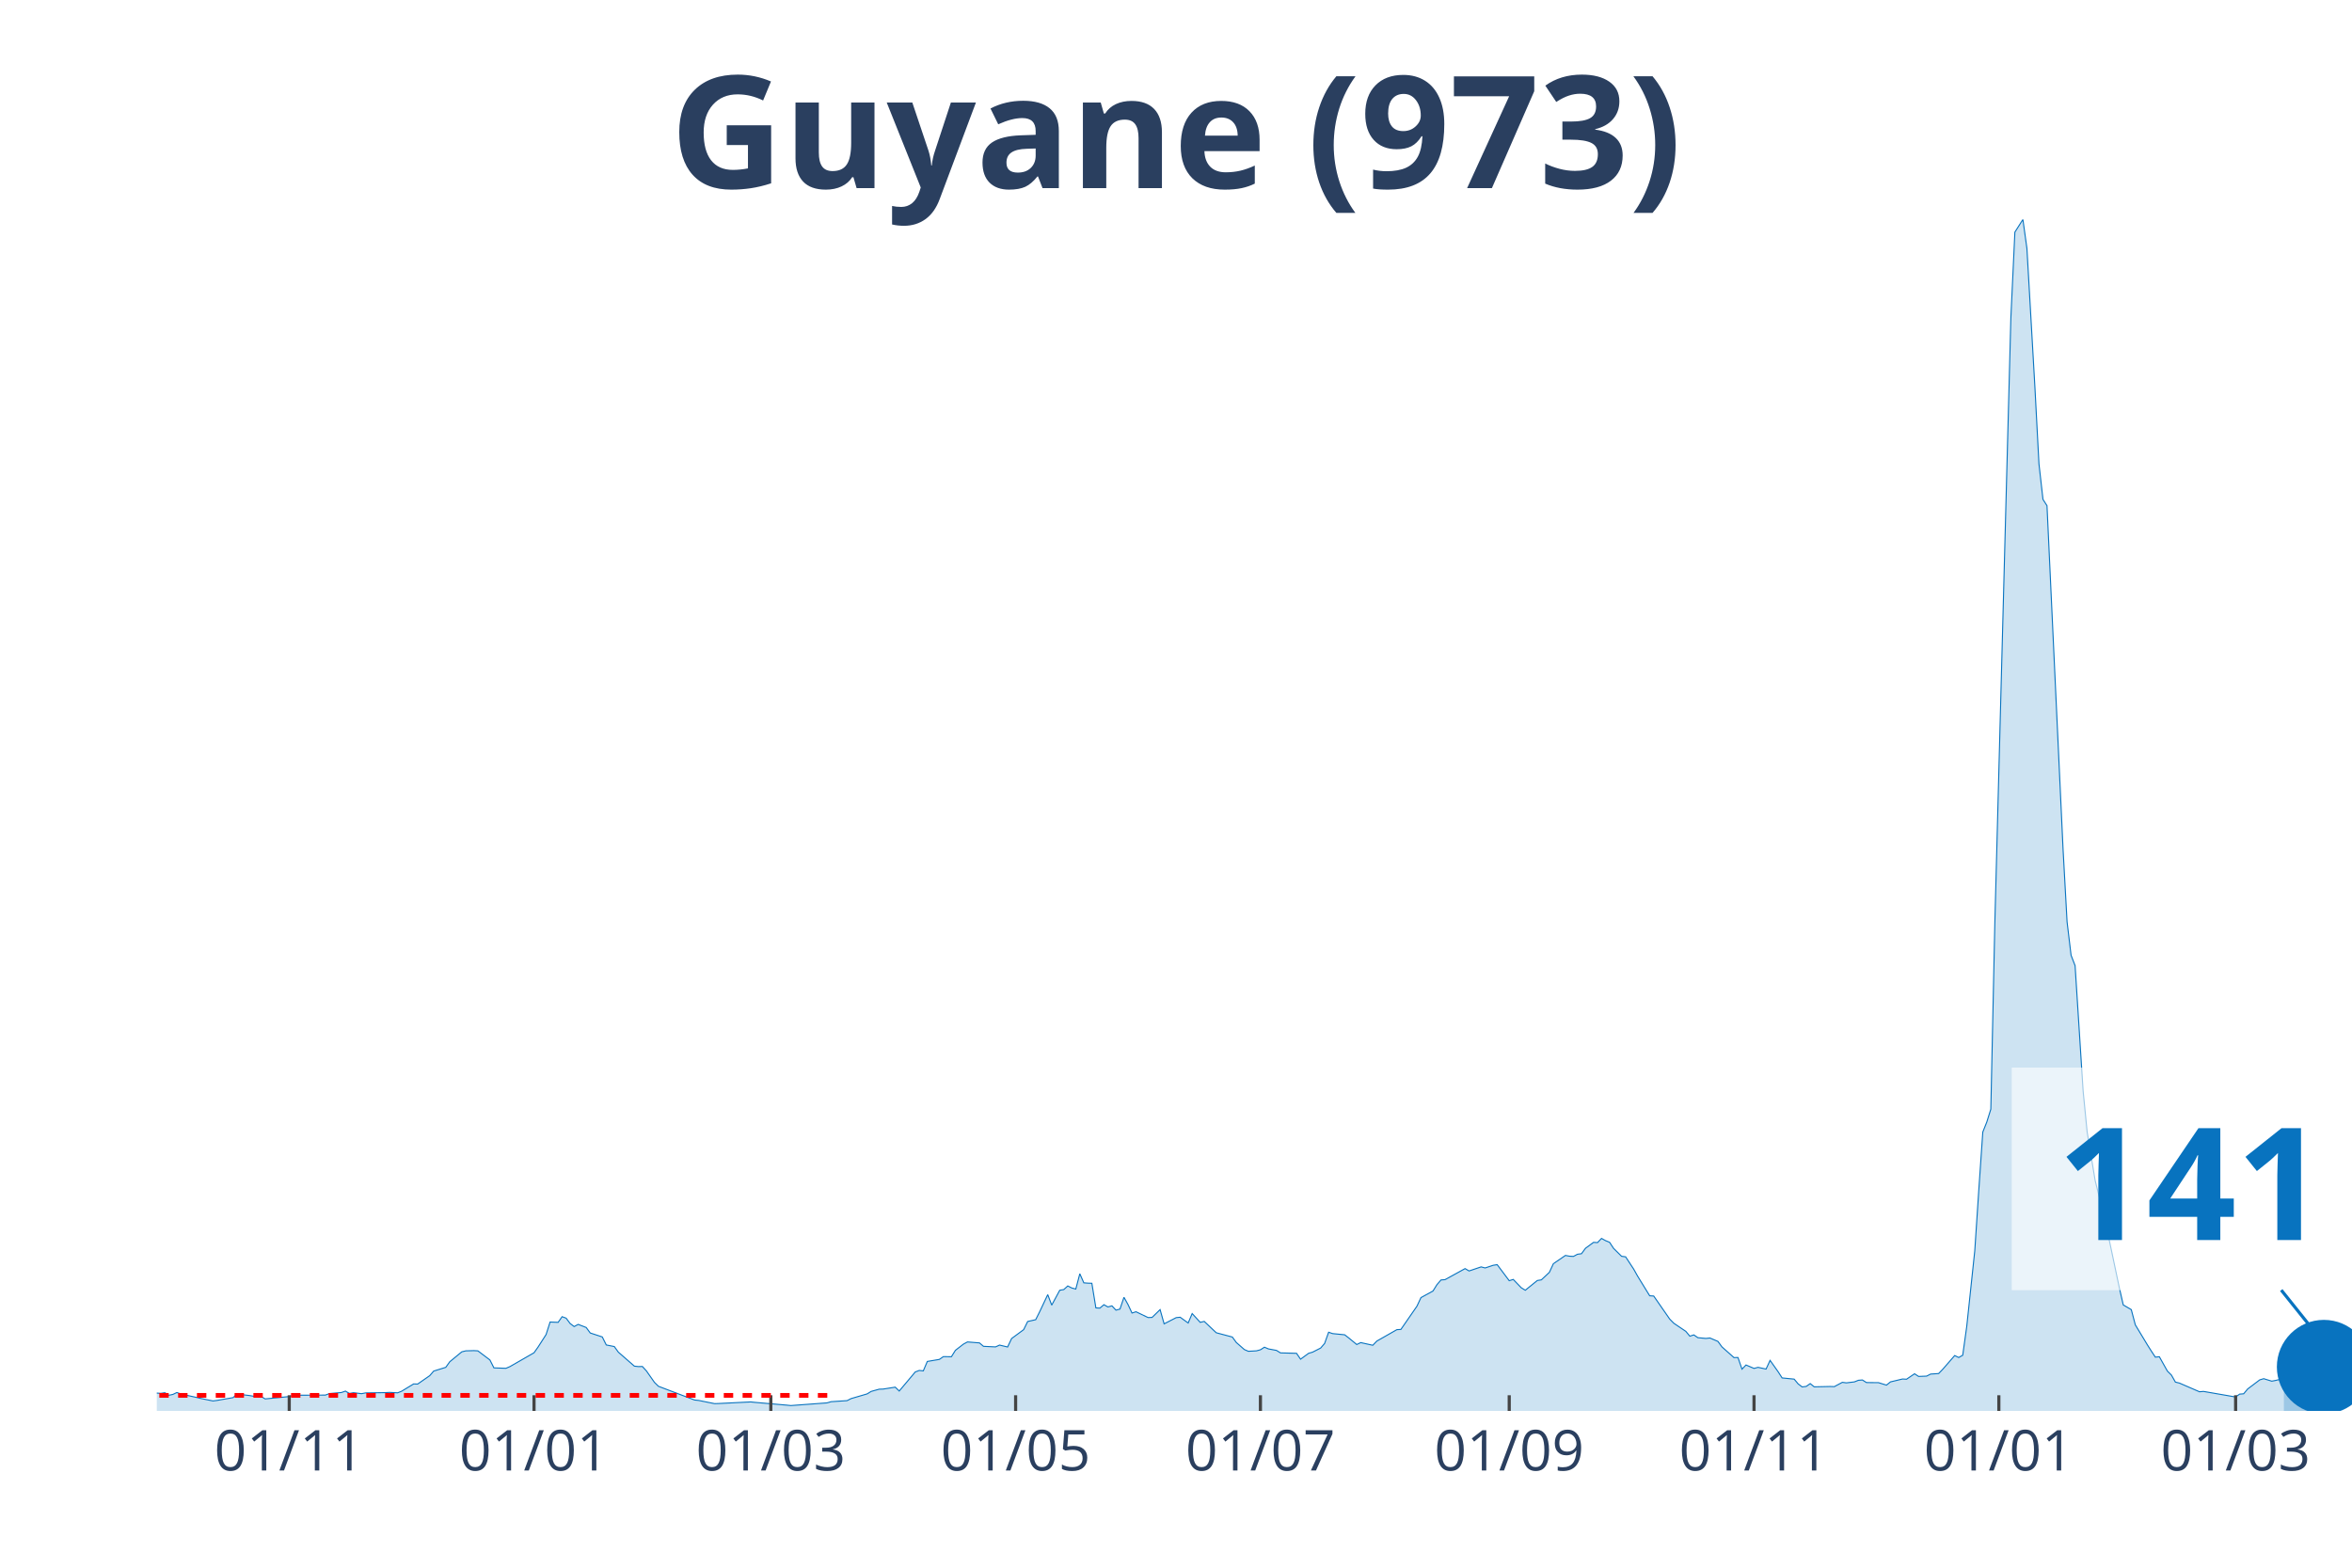
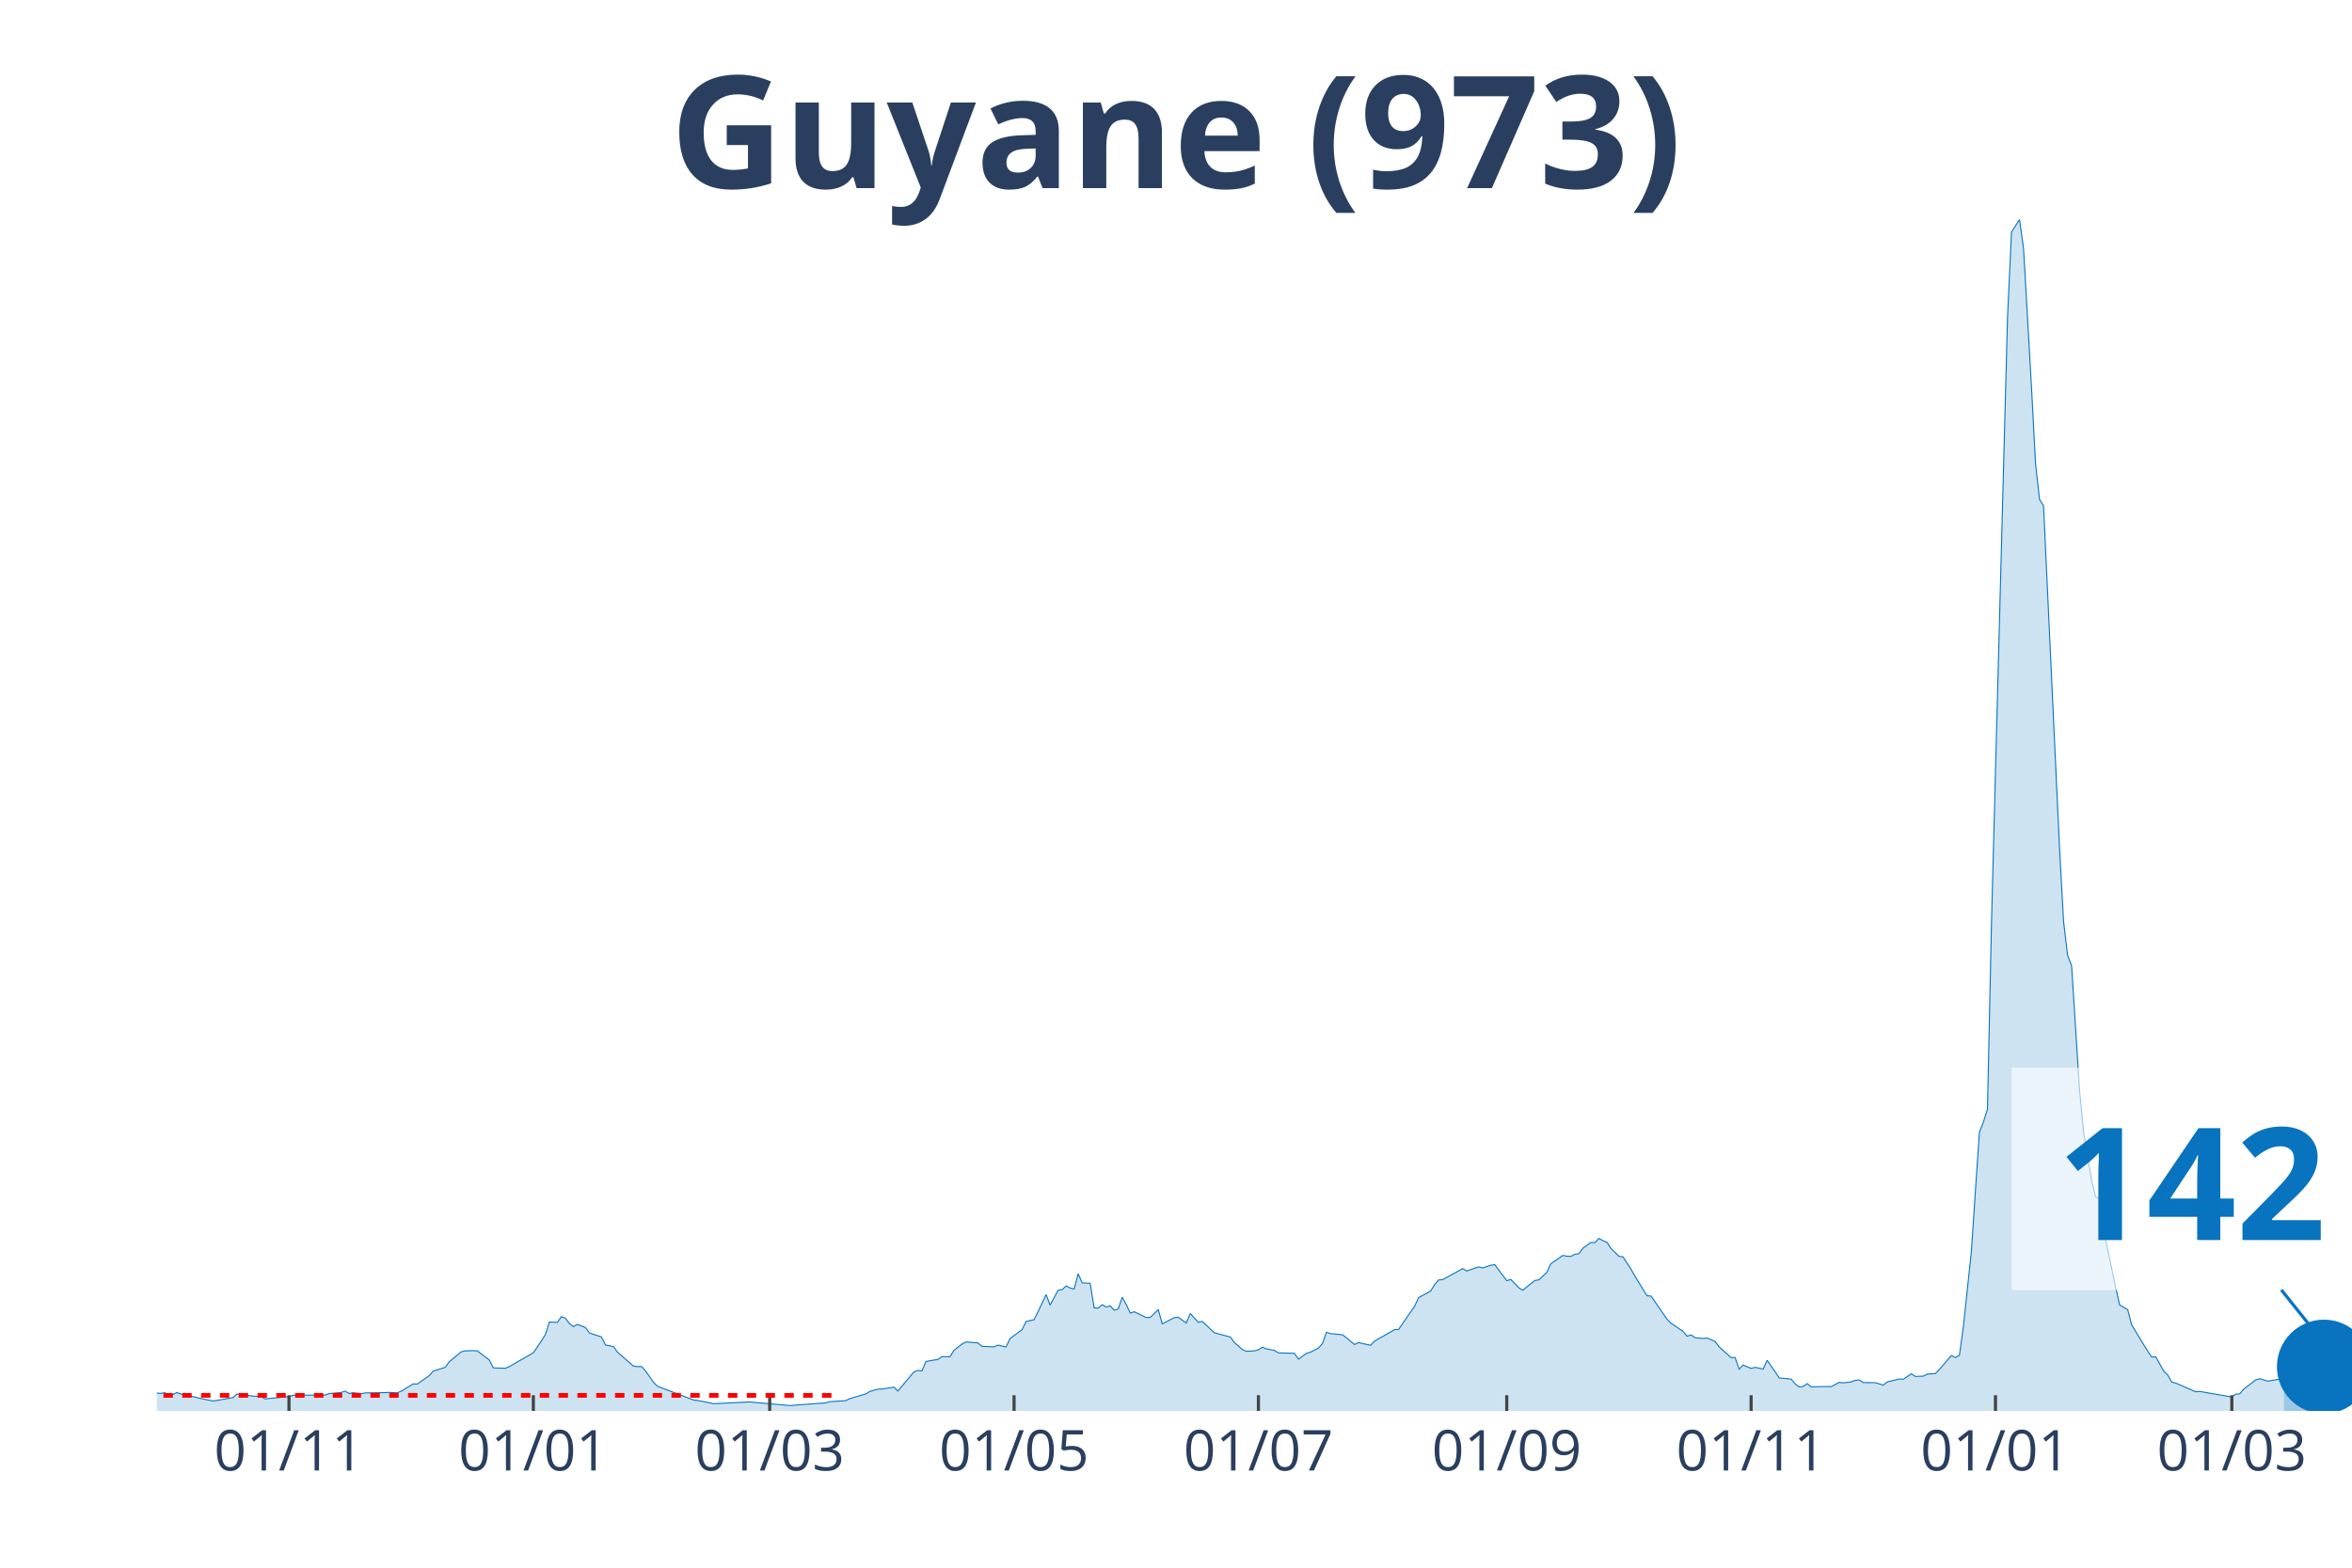
<svg xmlns="http://www.w3.org/2000/svg" class="main-svg" width="1125" height="750" style="" viewBox="0 0 750 500">
  <rect x="0" y="0" width="750" height="500" style="fill: rgb(0, 0, 0); fill-opacity: 0;" />
-   <defs id="defs-f5e39b">
+   <defs id="defs-2e4269">
    <g class="clips">
-       <clipPath id="clipf5e39bxyplot" class="plotclip">
+       <clipPath id="clip2e4269xyplot" class="plotclip">
        <rect width="700" height="380" />
      </clipPath>
-       <clipPath class="axesclip" id="clipf5e39bx">
+       <clipPath class="axesclip" id="clip2e4269x">
        <rect x="50" y="0" width="700" height="500" />
      </clipPath>
-       <clipPath class="axesclip" id="clipf5e39by">
+       <clipPath class="axesclip" id="clip2e4269y">
        <rect x="0" y="70" width="750" height="380" />
      </clipPath>
-       <clipPath class="axesclip" id="clipf5e39bxy">
+       <clipPath class="axesclip" id="clip2e4269xy">
        <rect x="50" y="70" width="700" height="380" />
      </clipPath>
    </g>
    <g class="gradients" />
  </defs>
  <g class="bglayer">
    <rect class="bg" x="50" y="70" width="700" height="380" style="fill: rgb(0, 0, 0); fill-opacity: 0; stroke-width: 0;" />
  </g>
  <g class="layer-below">
    <g class="imagelayer" />
    <g class="shapelayer" />
  </g>
  <g class="cartesianlayer">
    <g class="subplot xy">
      <g class="layer-subplot">
        <g class="shapelayer" />
        <g class="imagelayer" />
      </g>
      <g class="gridlayer">
        <g class="x">
-           <path class="xgrid crisp" transform="translate(92.23,0)" d="M0,70v380" style="stroke: rgb(255, 255, 255); stroke-opacity: 1; stroke-width: 1px;" />
-           <path class="xgrid crisp" transform="translate(170.29,0)" d="M0,70v380" style="stroke: rgb(255, 255, 255); stroke-opacity: 1; stroke-width: 1px;" />
-           <path class="xgrid crisp" transform="translate(245.8,0)" d="M0,70v380" style="stroke: rgb(255, 255, 255); stroke-opacity: 1; stroke-width: 1px;" />
-           <path class="xgrid crisp" transform="translate(323.86,0)" d="M0,70v380" style="stroke: rgb(255, 255, 255); stroke-opacity: 1; stroke-width: 1px;" />
-           <path class="xgrid crisp" transform="translate(401.92,0)" d="M0,70v380" style="stroke: rgb(255, 255, 255); stroke-opacity: 1; stroke-width: 1px;" />
-           <path class="xgrid crisp" transform="translate(481.26,0)" d="M0,70v380" style="stroke: rgb(255, 255, 255); stroke-opacity: 1; stroke-width: 1px;" />
-           <path class="xgrid crisp" transform="translate(559.32,0)" d="M0,70v380" style="stroke: rgb(255, 255, 255); stroke-opacity: 1; stroke-width: 1px;" />
-           <path class="xgrid crisp" transform="translate(637.39,0)" d="M0,70v380" style="stroke: rgb(255, 255, 255); stroke-opacity: 1; stroke-width: 1px;" />
-           <path class="xgrid crisp" transform="translate(712.89,0)" d="M0,70v380" style="stroke: rgb(255, 255, 255); stroke-opacity: 1; stroke-width: 1px;" />
+           <path class="xgrid crisp" transform="translate(92.15,0)" d="M0,70v380" style="stroke: rgb(255, 255, 255); stroke-opacity: 1; stroke-width: 1px;" />
+           <path class="xgrid crisp" transform="translate(170.07,0)" d="M0,70v380" style="stroke: rgb(255, 255, 255); stroke-opacity: 1; stroke-width: 1px;" />
+           <path class="xgrid crisp" transform="translate(245.44,0)" d="M0,70v380" style="stroke: rgb(255, 255, 255); stroke-opacity: 1; stroke-width: 1px;" />
+           <path class="xgrid crisp" transform="translate(323.36,0)" d="M0,70v380" style="stroke: rgb(255, 255, 255); stroke-opacity: 1; stroke-width: 1px;" />
+           <path class="xgrid crisp" transform="translate(401.28,0)" d="M0,70v380" style="stroke: rgb(255, 255, 255); stroke-opacity: 1; stroke-width: 1px;" />
+           <path class="xgrid crisp" transform="translate(480.47,0)" d="M0,70v380" style="stroke: rgb(255, 255, 255); stroke-opacity: 1; stroke-width: 1px;" />
+           <path class="xgrid crisp" transform="translate(558.39,0)" d="M0,70v380" style="stroke: rgb(255, 255, 255); stroke-opacity: 1; stroke-width: 1px;" />
+           <path class="xgrid crisp" transform="translate(636.31,0)" d="M0,70v380" style="stroke: rgb(255, 255, 255); stroke-opacity: 1; stroke-width: 1px;" />
+           <path class="xgrid crisp" transform="translate(711.68,0)" d="M0,70v380" style="stroke: rgb(255, 255, 255); stroke-opacity: 1; stroke-width: 1px;" />
        </g>
        <g class="y" />
      </g>
      <g class="zerolinelayer" />
      <path class="xlines-below" />
      <path class="ylines-below" />
      <g class="overlines-below" />
      <g class="xaxislayer-below" />
      <g class="yaxislayer-below" />
      <g class="overaxes-below" />
-       <g class="plot" transform="translate(50, 70)" clip-path="url('#clipf5e39bxyplot')">
+       <g class="plot" transform="translate(50, 70)" clip-path="url('#clip2e4269xyplot')">
        <g class="scatterlayer mlayer">
-           <g class="trace scatter trace8b677c" style="stroke-miterlimit: 2;">
+           <g class="trace scatter traceb13bd4" style="stroke-miterlimit: 2;">
            <g class="fills">
              <g>
-                 <path class="js-fill" d="M678.24,380L-174.04,380L-174.04,379.86L-168.92,377.64L-167.64,376.52L-159.96,374.6L-158.68,375.05L-153.56,373.51L-152.29,372.86L-147.17,369.51L-145.89,368.66L-140.77,360.77L-139.49,359.92L-129.25,334.37L-127.97,335.12L-126.69,335.5L-125.41,338.37L-124.13,338.74L-122.85,336.11L-120.29,334.75L-119.01,336.83L-117.73,336.45L-116.45,333.07L-115.17,333.14L-113.89,335.74L-112.61,336.11L-111.33,338.78L-107.5,342.94L-106.22,345.98L-103.66,348.71L-102.38,352.13L-98.54,358.28L-97.26,358.89L-95.98,357.22L-94.7,358.35L-93.42,357.12L-92.14,355.85L-90.86,357.77L-87.02,357.01L-85.74,357.94L-75.5,364.53L-74.22,366.17L-52.47,371.15L-51.19,371.26L-43.51,371.87L-42.23,371.8L-39.67,370.33L-38.39,371.02L-34.55,372.04L-33.27,371.63L-30.71,372.93L-29.43,372.49L-25.59,372.76L-24.31,373.37L-20.48,374.26L-19.2,374.88L-15.36,374.57L-14.08,374.74L-11.52,374.67L-10.24,374.02L-7.68,374.02L-6.4,373.92L-3.84,373.58L-2.56,374.13L1.28,374.4L2.56,374.19L3.84,375.01L5.12,374.74L6.4,374.13L7.68,374.6L12.8,375.73L14.08,376.04L17.92,376.82L19.2,376.65L24.31,375.76L25.59,374.64L29.43,375.08L30.71,375.29L33.27,375.39L34.55,376.17L42.23,375.42L43.51,375.01L53.75,374.95L55.03,374.47L58.87,374.13L60.15,373.68L61.43,374.43L62.71,374.19L65.27,374.5L66.54,374.26L72.94,374.16L74.22,374.09L76.78,374.23L78.06,373.72L81.9,371.39L83.18,371.43L87.02,368.76L88.3,367.29L92.14,366.1L93.42,364.32L97.26,361.15L98.54,360.84L101.1,360.77L102.38,360.84L106.22,363.74L107.5,366.27L111.33,366.41L112.61,365.86L120.29,361.45L121.57,359.64L124.13,355.65L125.41,351.65L127.97,351.75L129.25,349.94L130.53,350.42L131.81,352.13L133.09,353.09L134.37,352.4L136.93,353.39L138.21,355.14L142.05,356.4L143.33,358.96L145.89,359.47L147.17,361.25L152.29,365.72L153.56,365.86L154.84,365.83L156.12,367.23L158.68,370.88L159.96,372.14L171.48,376.52L172.76,376.65L177.88,377.68L179.16,377.64L189.4,377.13L190.68,377.27L200.91,378.16L202.19,378.29L213.71,377.44L214.99,377.06L220.11,376.72L221.39,376.07L226.51,374.57L227.79,373.78L230.35,373.07L231.63,373.03L235.47,372.42L236.75,373.65L241.86,367.57L243.14,367.09L244.42,367.23L245.7,364.22L249.54,363.57L250.82,362.68L253.38,362.72L254.66,360.67L257.22,358.69L258.5,358L262.34,358.31L263.62,359.4L267.46,359.58L268.74,359L271.3,359.61L272.58,356.91L276.42,354.08L277.7,351.48L280.26,350.9L281.54,348.34L284.1,342.91L285.37,346.26L287.93,341.51L289.21,341.3L290.49,340.14L291.77,340.79L293.05,341.13L294.33,336.25L295.61,339.15L296.89,339.25L298.17,339.29L299.45,347.14L300.73,347.21L302.01,346.12L303.29,346.84L304.57,346.49L305.85,347.86L307.13,347.52L308.41,343.76L309.69,346.05L310.97,348.78L312.25,348.37L316.09,350.22L317.37,350.18L319.93,347.69L321.21,352.23L325.05,350.25L326.33,350.12L328.88,351.96L330.16,348.95L332.72,351.75L334,351.45L337.84,355.07L339.12,355.41L342.96,356.43L344.24,358.18L346.8,360.43L348.08,360.98L350.64,360.84L351.92,360.5L353.2,359.68L354.48,360.22L357.04,360.7L358.32,361.49L363.44,361.63L364.72,363.5L367.28,361.63L368.56,361.25L371.12,359.95L372.39,358.48L373.67,354.9L374.95,355.34L378.79,355.72L380.07,356.71L382.63,358.82L383.91,358.21L387.75,359.06L389.03,357.73L395.43,354.08L396.71,354.01L401.83,346.6L403.11,343.86L406.95,341.75L408.23,339.7L409.51,338.23L410.79,338.13L417.18,334.61L418.46,335.36L422.3,334.06L423.58,334.4L426.14,333.55L427.42,333.35L431.26,338.47L432.54,338.06L435.1,340.72L436.38,341.51L440.22,338.4L441.5,338.2L444.06,335.8L445.34,333.04L449.18,330.41L450.46,330.65L451.74,330.72L453.02,330.03L454.3,329.86L455.58,328.12L458.14,326.24L459.41,326.31L460.69,324.98L461.97,325.69L463.25,326.21L464.53,328.15L467.09,330.68L468.37,330.85L470.93,334.75L472.21,337.03L476.05,343.28L477.33,343.35L482.45,350.73L483.73,352.03L487.57,354.62L488.85,356.16L490.13,355.75L491.41,356.64L493.97,356.88L495.25,356.74L497.81,357.83L499.09,359.58L502.93,362.99L504.2,362.96L505.48,366.68L506.76,365.35L509.32,366.44L510.6,366.1L513.16,366.65L514.44,363.88L517,367.5L518.28,369.48L522.12,369.86L523.4,371.39L524.68,372.35L525.96,372.18L527.24,371.29L528.52,372.32L533.64,372.21L534.92,372.25L537.48,370.88L538.76,371.05L541.32,370.74L542.6,370.23L543.88,370.13L545.16,370.95L547.71,370.98L548.99,370.98L551.55,371.77L552.83,370.74L556.67,369.82L557.95,369.89L560.51,368.15L561.79,369L564.35,368.9L565.63,368.25L568.19,368.08L569.47,366.75L573.31,362.34L574.59,362.96L575.87,362.24L577.15,353.05L579.71,328.94L580.99,309.61L582.27,291.06L583.55,287.85L584.83,283.75L586.11,224.39L591.22,31.39L592.5,4.03L595.06,0L596.34,9.22L598.9,53.72L600.18,77.97L601.46,89.28L602.74,91.29L607.86,200.79L609.14,223.98L610.42,234.67L611.7,237.99L614.26,277.95L615.54,290.99L618.1,306.53L619.38,311.66L620.66,312.27L621.94,322.42L625.78,340.59L627.06,346.19L629.62,347.69L630.9,352.54L634.73,358.89L636.01,360.91L637.29,362.85L638.57,362.72L641.13,367.29L642.41,368.56L643.69,370.81L644.97,371.12L651.37,373.89L652.65,373.78L662.89,375.56L664.17,374.64L665.45,374.54L666.73,373L670.57,370.1L671.85,369.72L674.41,370.51L675.69,370.27L678.24,369.62" style="fill: rgb(8, 115, 191); fill-opacity: 0.2; stroke-width: 0;" />
+                 <path class="js-fill" d="M678.28,380L-173.72,380L-173.72,379.86L-168.61,377.64L-167.34,376.52L-159.67,374.6L-158.39,375.05L-153.28,373.51L-152.01,372.86L-146.9,369.51L-145.62,368.66L-140.51,360.77L-139.23,359.92L-129.01,334.37L-127.74,335.12L-126.46,335.5L-125.18,338.37L-123.91,338.74L-122.63,336.11L-120.07,334.75L-118.8,336.83L-117.52,336.45L-116.24,333.07L-114.96,333.14L-113.69,335.74L-112.41,336.11L-111.13,338.78L-107.3,342.94L-106.02,345.98L-103.47,348.71L-102.19,352.13L-98.36,358.28L-97.08,358.89L-95.8,357.22L-94.53,358.35L-93.25,357.12L-91.97,355.85L-90.69,357.77L-86.86,357.01L-85.58,357.94L-75.36,364.53L-74.09,366.17L-52.37,371.15L-51.09,371.26L-43.43,371.87L-42.15,371.8L-39.6,370.33L-38.32,371.02L-34.49,372.04L-33.21,371.63L-30.66,372.93L-29.38,372.49L-25.55,372.76L-24.27,373.37L-20.44,374.26L-19.16,374.88L-15.33,374.57L-14.05,374.74L-11.5,374.67L-10.22,374.02L-7.66,374.02L-6.39,373.92L-3.83,373.58L-2.55,374.13L1.28,374.4L2.55,374.19L3.83,375.01L5.11,374.74L6.39,374.13L7.66,374.6L12.77,375.73L14.05,376.04L17.88,376.82L19.16,376.65L24.27,375.76L25.55,374.64L29.38,375.08L30.66,375.29L33.21,375.39L34.49,376.17L42.15,375.42L43.43,375.01L53.65,374.95L54.93,374.47L58.76,374.13L60.04,373.68L61.31,374.43L62.59,374.19L65.15,374.5L66.42,374.26L72.81,374.16L74.09,374.09L76.64,374.23L77.92,373.72L81.75,371.39L83.03,371.43L86.86,368.76L88.14,367.29L91.97,366.1L93.25,364.32L97.08,361.15L98.36,360.84L100.91,360.77L102.19,360.84L106.02,363.74L107.3,366.27L111.13,366.41L112.41,365.86L120.07,361.45L121.35,359.64L123.91,355.65L125.18,351.65L127.74,351.75L129.01,349.94L130.29,350.42L131.57,352.13L132.85,353.09L134.12,352.4L136.68,353.39L137.96,355.14L141.79,356.4L143.07,358.96L145.62,359.47L146.9,361.25L152.01,365.72L153.28,365.86L154.56,365.83L155.84,367.23L158.39,370.88L159.67,372.14L171.17,376.52L172.45,376.65L177.55,377.68L178.83,377.64L189.05,377.13L190.33,377.27L200.55,378.16L201.82,378.29L213.32,377.44L214.6,377.06L219.71,376.72L220.99,376.07L226.09,374.57L227.37,373.78L229.93,373.07L231.2,373.03L235.04,372.42L236.31,373.65L241.42,367.57L242.7,367.09L243.98,367.23L245.26,364.22L249.09,363.57L250.36,362.68L252.92,362.72L254.2,360.67L256.75,358.69L258.03,358L261.86,358.31L263.14,359.4L266.97,359.58L268.25,359L270.8,359.61L272.08,356.91L275.91,354.08L277.19,351.48L279.74,350.9L281.02,348.34L283.58,342.91L284.85,346.26L287.41,341.51L288.69,341.3L289.96,340.14L291.24,340.79L292.52,341.13L293.8,336.25L295.07,339.15L296.35,339.25L297.63,339.29L298.91,347.14L300.18,347.21L301.46,346.12L302.74,346.84L304.01,346.49L305.29,347.86L306.57,347.52L307.85,343.76L309.12,346.05L310.4,348.78L311.68,348.37L315.51,350.22L316.79,350.18L319.34,347.69L320.62,352.23L324.45,350.25L325.73,350.12L328.28,351.96L329.56,348.95L332.12,351.75L333.39,351.45L337.23,355.07L338.5,355.41L342.34,356.43L343.61,358.18L346.17,360.43L347.45,360.98L350,360.84L351.28,360.5L352.55,359.68L353.83,360.22L356.39,360.7L357.66,361.49L362.77,361.63L364.05,363.5L366.61,361.63L367.88,361.25L370.44,359.95L371.72,358.48L372.99,354.9L374.27,355.34L378.1,355.72L379.38,356.71L381.93,358.82L383.21,358.21L387.04,359.06L388.32,357.73L394.71,354.08L395.99,354.01L401.09,346.6L402.37,343.86L406.2,341.75L407.48,339.7L408.76,338.23L410.04,338.13L416.42,334.61L417.7,335.36L421.53,334.06L422.81,334.4L425.36,333.55L426.64,333.35L430.47,338.47L431.75,338.06L434.31,340.72L435.58,341.51L439.42,338.4L440.69,338.2L443.25,335.8L444.53,333.04L448.36,330.41L449.64,330.65L450.91,330.72L452.19,330.03L453.47,329.86L454.74,328.12L457.3,326.24L458.58,326.31L459.85,324.98L461.13,325.69L462.41,326.21L463.69,328.15L466.24,330.68L467.52,330.85L470.07,334.75L471.35,337.03L475.18,343.28L476.46,343.35L481.57,350.73L482.85,352.03L486.68,354.62L487.96,356.16L489.23,355.75L490.51,356.64L493.07,356.88L494.34,356.74L496.9,357.83L498.18,359.58L502.01,362.99L503.28,362.96L504.56,366.68L505.84,365.35L508.39,366.44L509.67,366.1L512.23,366.65L513.5,363.88L516.06,367.5L517.34,369.48L521.17,369.86L522.45,371.39L523.72,372.35L525,372.18L526.28,371.29L527.55,372.32L532.66,372.21L533.94,372.25L536.5,370.88L537.77,371.05L540.33,370.74L541.61,370.23L542.88,370.13L544.16,370.95L546.72,370.98L547.99,370.98L550.55,371.77L551.82,370.74L555.66,369.82L556.93,369.89L559.49,368.15L560.77,369L563.32,368.9L564.6,368.25L567.15,368.08L568.43,366.75L572.26,362.34L573.54,362.96L574.82,362.24L576.09,353.05L578.65,328.94L579.93,309.61L581.2,291.06L582.48,287.85L583.76,283.75L585.04,224.39L590.15,31.39L591.42,4.03L593.98,0L595.26,9.22L597.81,53.72L599.09,77.97L600.36,89.28L601.64,91.29L606.75,200.79L608.03,223.98L609.31,234.67L610.58,237.99L613.14,277.95L614.42,290.99L616.97,306.53L618.25,311.66L619.53,312.27L620.8,322.42L624.64,340.59L625.91,346.19L628.47,347.69L629.74,352.54L633.58,358.89L634.85,360.91L636.13,362.85L637.41,362.72L639.96,367.29L641.24,368.56L642.52,370.81L643.8,371.12L650.18,373.89L651.46,373.78L661.68,375.56L662.96,374.64L664.23,374.54L665.51,373L669.34,370.1L670.62,369.72L673.18,370.51L674.45,370.27L678.28,369.65" style="fill: rgb(8, 115, 191); fill-opacity: 0.2; stroke-width: 0;" />
              </g>
            </g>
            <g class="errorbars" />
            <g class="lines">
-               <path class="js-line" d="M-174.04,379.86L-168.92,377.64L-167.64,376.52L-159.96,374.6L-158.68,375.05L-153.56,373.51L-152.29,372.86L-147.17,369.51L-145.89,368.66L-140.77,360.77L-139.49,359.92L-129.25,334.37L-127.97,335.12L-126.69,335.5L-125.41,338.37L-124.13,338.74L-122.85,336.11L-120.29,334.75L-119.01,336.83L-117.73,336.45L-116.45,333.07L-115.17,333.14L-113.89,335.74L-112.61,336.11L-111.33,338.78L-107.5,342.94L-106.22,345.98L-103.66,348.71L-102.38,352.13L-98.54,358.28L-97.26,358.89L-95.98,357.22L-94.7,358.35L-93.42,357.12L-92.14,355.85L-90.86,357.77L-87.02,357.01L-85.74,357.94L-75.5,364.53L-74.22,366.17L-52.47,371.15L-51.19,371.26L-43.51,371.87L-42.23,371.8L-39.67,370.33L-38.39,371.02L-34.55,372.04L-33.27,371.63L-30.71,372.93L-29.43,372.49L-25.59,372.76L-24.31,373.37L-20.48,374.26L-19.2,374.88L-15.36,374.57L-14.08,374.74L-11.52,374.67L-10.24,374.02L-7.68,374.02L-6.4,373.92L-3.84,373.58L-2.56,374.13L1.28,374.4L2.56,374.19L3.84,375.01L5.12,374.74L6.4,374.13L7.68,374.6L12.8,375.73L14.08,376.04L17.92,376.82L19.2,376.65L24.31,375.76L25.59,374.64L29.43,375.08L30.71,375.29L33.27,375.39L34.55,376.17L42.23,375.42L43.51,375.01L53.75,374.95L55.03,374.47L58.87,374.13L60.15,373.68L61.43,374.43L62.71,374.19L65.27,374.5L66.54,374.26L72.94,374.16L74.22,374.09L76.78,374.23L78.06,373.72L81.9,371.39L83.18,371.43L87.02,368.76L88.3,367.29L92.14,366.1L93.42,364.32L97.26,361.15L98.54,360.84L101.1,360.77L102.38,360.84L106.22,363.74L107.5,366.27L111.33,366.41L112.61,365.86L120.29,361.45L121.57,359.64L124.13,355.65L125.41,351.65L127.97,351.75L129.25,349.94L130.53,350.42L131.81,352.13L133.09,353.09L134.37,352.4L136.93,353.39L138.21,355.14L142.05,356.4L143.33,358.96L145.89,359.47L147.17,361.25L152.29,365.72L153.56,365.86L154.84,365.83L156.12,367.23L158.68,370.88L159.96,372.14L171.48,376.52L172.76,376.65L177.88,377.68L179.16,377.64L189.4,377.13L190.68,377.27L200.91,378.16L202.19,378.29L213.71,377.44L214.99,377.06L220.11,376.72L221.39,376.07L226.51,374.57L227.79,373.78L230.35,373.07L231.63,373.03L235.47,372.42L236.75,373.65L241.86,367.57L243.14,367.09L244.42,367.23L245.7,364.22L249.54,363.57L250.82,362.68L253.38,362.72L254.66,360.67L257.22,358.69L258.5,358L262.34,358.31L263.62,359.4L267.46,359.58L268.74,359L271.3,359.61L272.58,356.91L276.42,354.08L277.7,351.48L280.26,350.9L281.54,348.34L284.1,342.91L285.37,346.26L287.93,341.51L289.21,341.3L290.49,340.14L291.77,340.79L293.05,341.13L294.33,336.25L295.61,339.15L296.89,339.25L298.17,339.29L299.45,347.14L300.73,347.21L302.01,346.12L303.29,346.84L304.57,346.49L305.85,347.86L307.13,347.52L308.41,343.76L309.69,346.05L310.97,348.78L312.25,348.37L316.09,350.22L317.37,350.18L319.93,347.69L321.21,352.23L325.05,350.25L326.33,350.12L328.88,351.96L330.16,348.95L332.72,351.75L334,351.45L337.84,355.07L339.12,355.41L342.96,356.43L344.24,358.18L346.8,360.43L348.08,360.98L350.64,360.84L351.92,360.5L353.2,359.68L354.48,360.22L357.04,360.7L358.32,361.49L363.44,361.63L364.72,363.5L367.28,361.63L368.56,361.25L371.12,359.95L372.39,358.48L373.67,354.9L374.95,355.34L378.79,355.72L380.07,356.71L382.63,358.82L383.91,358.21L387.75,359.06L389.03,357.73L395.43,354.08L396.71,354.01L401.83,346.6L403.11,343.86L406.95,341.75L408.23,339.7L409.51,338.23L410.79,338.13L417.18,334.61L418.46,335.36L422.3,334.06L423.58,334.4L426.14,333.55L427.42,333.35L431.26,338.47L432.54,338.06L435.1,340.72L436.38,341.51L440.22,338.4L441.5,338.2L444.06,335.8L445.34,333.04L449.18,330.41L450.46,330.65L451.74,330.72L453.02,330.03L454.3,329.86L455.58,328.12L458.14,326.24L459.41,326.31L460.69,324.98L461.97,325.69L463.25,326.21L464.53,328.15L467.09,330.68L468.37,330.85L470.93,334.75L472.21,337.03L476.05,343.28L477.33,343.35L482.45,350.73L483.73,352.03L487.57,354.62L488.85,356.16L490.13,355.75L491.41,356.64L493.97,356.88L495.25,356.74L497.81,357.83L499.09,359.58L502.93,362.99L504.2,362.96L505.48,366.68L506.76,365.35L509.32,366.44L510.6,366.1L513.16,366.65L514.44,363.88L517,367.5L518.28,369.48L522.12,369.86L523.4,371.39L524.68,372.35L525.96,372.18L527.24,371.29L528.52,372.32L533.64,372.21L534.92,372.25L537.48,370.88L538.76,371.05L541.32,370.74L542.6,370.23L543.88,370.13L545.16,370.95L547.71,370.98L548.99,370.98L551.55,371.77L552.83,370.74L556.67,369.82L557.95,369.89L560.51,368.15L561.79,369L564.35,368.9L565.63,368.25L568.19,368.08L569.47,366.75L573.31,362.34L574.59,362.96L575.87,362.24L577.15,353.05L579.71,328.94L580.99,309.61L582.27,291.06L583.55,287.85L584.83,283.75L586.11,224.39L591.22,31.39L592.5,4.03L595.06,0L596.34,9.22L598.9,53.72L600.18,77.97L601.46,89.28L602.74,91.29L607.86,200.79L609.14,223.98L610.42,234.67L611.7,237.99L614.26,277.95L615.54,290.99L618.1,306.53L619.38,311.66L620.66,312.27L621.94,322.42L625.78,340.59L627.06,346.19L629.62,347.69L630.9,352.54L634.73,358.89L636.01,360.91L637.29,362.85L638.57,362.72L641.13,367.29L642.41,368.56L643.69,370.81L644.97,371.12L651.37,373.89L652.65,373.78L662.89,375.56L664.17,374.64L665.45,374.54L666.73,373L670.57,370.1L671.85,369.72L674.41,370.51L675.69,370.27L678.24,369.62" style="vector-effect: non-scaling-stroke; fill: none; stroke: rgb(8, 115, 191); stroke-opacity: 1; stroke-width: 0.5px; opacity: 1;" />
+               <path class="js-line" d="M-173.72,379.86L-168.61,377.64L-167.34,376.52L-159.67,374.6L-158.39,375.05L-153.28,373.51L-152.01,372.86L-146.9,369.51L-145.62,368.66L-140.51,360.77L-139.23,359.92L-129.01,334.37L-127.74,335.12L-126.46,335.5L-125.18,338.37L-123.91,338.74L-122.63,336.11L-120.07,334.75L-118.8,336.83L-117.52,336.45L-116.24,333.07L-114.96,333.14L-113.69,335.74L-112.41,336.11L-111.13,338.78L-107.3,342.94L-106.02,345.98L-103.47,348.71L-102.19,352.13L-98.36,358.28L-97.08,358.89L-95.8,357.22L-94.53,358.35L-93.25,357.12L-91.97,355.85L-90.69,357.77L-86.86,357.01L-85.58,357.94L-75.36,364.53L-74.09,366.17L-52.37,371.15L-51.09,371.26L-43.43,371.87L-42.15,371.8L-39.6,370.33L-38.32,371.02L-34.49,372.04L-33.21,371.63L-30.66,372.93L-29.38,372.49L-25.55,372.76L-24.27,373.37L-20.44,374.26L-19.16,374.88L-15.33,374.57L-14.05,374.74L-11.5,374.67L-10.22,374.02L-7.66,374.02L-6.39,373.92L-3.83,373.58L-2.55,374.13L1.28,374.4L2.55,374.19L3.83,375.01L5.11,374.74L6.39,374.13L7.66,374.6L12.77,375.73L14.05,376.04L17.88,376.82L19.16,376.65L24.27,375.76L25.55,374.64L29.38,375.08L30.66,375.29L33.21,375.39L34.49,376.17L42.15,375.42L43.43,375.01L53.65,374.95L54.93,374.47L58.76,374.13L60.04,373.68L61.31,374.43L62.59,374.19L65.15,374.5L66.42,374.26L72.81,374.16L74.09,374.09L76.64,374.23L77.92,373.72L81.75,371.39L83.03,371.43L86.86,368.76L88.14,367.29L91.97,366.1L93.25,364.32L97.08,361.15L98.36,360.84L100.91,360.77L102.19,360.84L106.02,363.74L107.3,366.27L111.13,366.41L112.41,365.86L120.07,361.45L121.35,359.64L123.91,355.65L125.18,351.65L127.74,351.75L129.01,349.94L130.29,350.42L131.57,352.13L132.85,353.09L134.12,352.4L136.68,353.39L137.96,355.14L141.79,356.4L143.07,358.96L145.62,359.47L146.9,361.25L152.01,365.72L153.28,365.86L154.56,365.83L155.84,367.23L158.39,370.88L159.67,372.14L171.17,376.52L172.45,376.65L177.55,377.68L178.83,377.64L189.05,377.13L190.33,377.27L200.55,378.16L201.82,378.29L213.32,377.44L214.6,377.06L219.71,376.72L220.99,376.07L226.09,374.57L227.37,373.78L229.93,373.07L231.2,373.03L235.04,372.42L236.31,373.65L241.42,367.57L242.7,367.09L243.98,367.23L245.26,364.22L249.09,363.57L250.36,362.68L252.92,362.72L254.2,360.67L256.75,358.69L258.03,358L261.86,358.31L263.14,359.4L266.97,359.58L268.25,359L270.8,359.61L272.08,356.91L275.91,354.08L277.19,351.48L279.74,350.9L281.02,348.34L283.58,342.91L284.85,346.26L287.41,341.51L288.69,341.3L289.96,340.14L291.24,340.79L292.52,341.13L293.8,336.25L295.07,339.15L296.35,339.25L297.63,339.29L298.91,347.14L300.18,347.21L301.46,346.12L302.74,346.84L304.01,346.49L305.29,347.86L306.57,347.52L307.85,343.76L309.12,346.05L310.4,348.78L311.68,348.37L315.51,350.22L316.79,350.18L319.34,347.69L320.62,352.23L324.45,350.25L325.73,350.12L328.28,351.96L329.56,348.95L332.12,351.75L333.39,351.45L337.23,355.07L338.5,355.41L342.34,356.43L343.61,358.18L346.17,360.43L347.45,360.98L350,360.84L351.28,360.5L352.55,359.68L353.83,360.22L356.39,360.7L357.66,361.49L362.77,361.63L364.05,363.5L366.61,361.63L367.88,361.25L370.44,359.95L371.72,358.48L372.99,354.9L374.27,355.34L378.1,355.72L379.38,356.71L381.93,358.82L383.21,358.21L387.04,359.06L388.32,357.73L394.71,354.08L395.99,354.01L401.09,346.6L402.37,343.86L406.2,341.75L407.48,339.7L408.76,338.23L410.04,338.13L416.42,334.61L417.7,335.36L421.53,334.06L422.81,334.4L425.36,333.55L426.64,333.35L430.47,338.47L431.75,338.06L434.31,340.72L435.58,341.51L439.42,338.4L440.69,338.2L443.25,335.8L444.53,333.04L448.36,330.41L449.64,330.65L450.91,330.72L452.19,330.03L453.47,329.86L454.74,328.12L457.3,326.24L458.58,326.31L459.85,324.98L461.13,325.69L462.41,326.21L463.69,328.15L466.24,330.68L467.52,330.85L470.07,334.75L471.35,337.03L475.18,343.28L476.46,343.35L481.57,350.73L482.85,352.03L486.68,354.62L487.96,356.16L489.23,355.75L490.51,356.64L493.07,356.88L494.34,356.74L496.9,357.83L498.18,359.58L502.01,362.99L503.28,362.96L504.56,366.68L505.84,365.35L508.39,366.44L509.67,366.1L512.23,366.65L513.5,363.88L516.06,367.5L517.34,369.48L521.17,369.86L522.45,371.39L523.72,372.35L525,372.18L526.28,371.29L527.55,372.32L532.66,372.21L533.94,372.25L536.5,370.88L537.77,371.05L540.33,370.74L541.61,370.23L542.88,370.13L544.16,370.95L546.72,370.98L547.99,370.98L550.55,371.77L551.82,370.74L555.66,369.82L556.93,369.89L559.49,368.15L560.77,369L563.32,368.9L564.6,368.25L567.15,368.08L568.43,366.75L572.26,362.34L573.54,362.96L574.82,362.24L576.09,353.05L578.65,328.94L579.93,309.61L581.2,291.06L582.48,287.85L583.76,283.75L585.04,224.39L590.15,31.39L591.42,4.03L593.98,0L595.26,9.22L597.81,53.72L599.09,77.97L600.36,89.28L601.64,91.29L606.75,200.79L608.03,223.98L609.31,234.67L610.58,237.99L613.14,277.95L614.42,290.99L616.97,306.53L618.25,311.66L619.53,312.27L620.8,322.42L624.64,340.59L625.91,346.19L628.47,347.69L629.74,352.54L633.58,358.89L634.85,360.91L636.13,362.85L637.41,362.72L639.96,367.29L641.24,368.56L642.52,370.81L643.8,371.12L650.18,373.89L651.46,373.78L661.68,375.56L662.96,374.64L664.23,374.54L665.51,373L669.34,370.1L670.62,369.72L673.18,370.51L674.45,370.27L678.28,369.65" style="vector-effect: non-scaling-stroke; fill: none; stroke: rgb(8, 115, 191); stroke-opacity: 1; stroke-width: 0.5px; opacity: 1;" />
            </g>
            <g class="points" />
            <g class="text" />
          </g>
-           <g class="trace scatter trace8fd04b" style="stroke-miterlimit: 2;">
+           <g class="trace scatter tracef83786" style="stroke-miterlimit: 2;">
            <g class="fills">
              <g>
-                 <path class="js-fill" d="M691.04,380L678.24,380L678.24,369.62L683.36,369.45L684.64,368.42L687.2,368.22L688.48,367.53L691.04,365.96" style="fill: rgb(8, 115, 191); fill-opacity: 0.4; stroke-width: 0;" />
+                 <path class="js-fill" d="M691.06,380L678.28,380L678.28,369.65L682.12,369.41L683.39,368.39L685.95,368.15L687.23,367.43L689.78,365.89L691.06,365.89" style="fill: rgb(8, 115, 191); fill-opacity: 0.4; stroke-width: 0;" />
              </g>
            </g>
            <g class="errorbars" />
            <g class="lines">
-               <path class="js-line" d="M678.24,369.62L683.36,369.45L684.64,368.42L687.2,368.22L688.48,367.53L691.04,365.96" style="vector-effect: non-scaling-stroke; fill: none; stroke: rgb(8, 115, 191); stroke-opacity: 1; stroke-width: 2px; opacity: 1;" />
+               <path class="js-line" d="M678.28,369.65L682.12,369.41L683.39,368.39L685.95,368.15L687.23,367.43L689.78,365.89L691.06,365.89" style="vector-effect: non-scaling-stroke; fill: none; stroke: rgb(8, 115, 191); stroke-opacity: 1; stroke-width: 2px; opacity: 1;" />
            </g>
            <g class="points" />
            <g class="text" />
          </g>
-           <g class="trace scatter trace33006a" style="stroke-miterlimit: 2; opacity: 1;">
+           <g class="trace scatter trace333f3c" style="stroke-miterlimit: 2; opacity: 1;">
            <g class="fills" />
            <g class="errorbars" />
            <g class="lines" />
            <g class="points">
-               <path class="point" transform="translate(691.04,365.96)" d="M15,0A15,15 0 1,1 0,-15A15,15 0 0,1 15,0Z" style="opacity: 1; stroke-width: 0px; fill: rgb(8, 115, 191); fill-opacity: 1;" />
+               <path class="point" transform="translate(691.06,365.89)" d="M15,0A15,15 0 1,1 0,-15A15,15 0 0,1 15,0Z" style="opacity: 1; stroke-width: 0px; fill: rgb(8, 115, 191); fill-opacity: 1;" />
            </g>
            <g class="text" />
          </g>
        </g>
      </g>
      <g class="overplot" />
      <path class="xlines-above crisp" style="fill: none; stroke-width: 1px; stroke: rgb(0, 0, 0); stroke-opacity: 0;" d="" />
      <path class="ylines-above crisp" style="fill: none;" d="M0,0" />
      <g class="overlines-above" />
      <g class="xaxislayer-above">
-         <path class="xtick ticks crisp" d="M0,450v-5" transform="translate(92.23,0)" style="stroke: rgb(68, 68, 68); stroke-opacity: 1; stroke-width: 1px;" />
-         <path class="xtick ticks crisp" d="M0,450v-5" transform="translate(170.29,0)" style="stroke: rgb(68, 68, 68); stroke-opacity: 1; stroke-width: 1px;" />
-         <path class="xtick ticks crisp" d="M0,450v-5" transform="translate(245.8,0)" style="stroke: rgb(68, 68, 68); stroke-opacity: 1; stroke-width: 1px;" />
-         <path class="xtick ticks crisp" d="M0,450v-5" transform="translate(323.86,0)" style="stroke: rgb(68, 68, 68); stroke-opacity: 1; stroke-width: 1px;" />
-         <path class="xtick ticks crisp" d="M0,450v-5" transform="translate(401.92,0)" style="stroke: rgb(68, 68, 68); stroke-opacity: 1; stroke-width: 1px;" />
-         <path class="xtick ticks crisp" d="M0,450v-5" transform="translate(481.26,0)" style="stroke: rgb(68, 68, 68); stroke-opacity: 1; stroke-width: 1px;" />
-         <path class="xtick ticks crisp" d="M0,450v-5" transform="translate(559.32,0)" style="stroke: rgb(68, 68, 68); stroke-opacity: 1; stroke-width: 1px;" />
-         <path class="xtick ticks crisp" d="M0,450v-5" transform="translate(637.39,0)" style="stroke: rgb(68, 68, 68); stroke-opacity: 1; stroke-width: 1px;" />
-         <path class="xtick ticks crisp" d="M0,450v-5" transform="translate(712.89,0)" style="stroke: rgb(68, 68, 68); stroke-opacity: 1; stroke-width: 1px;" />
+         <path class="xtick ticks crisp" d="M0,450v-5" transform="translate(92.15,0)" style="stroke: rgb(68, 68, 68); stroke-opacity: 1; stroke-width: 1px;" />
+         <path class="xtick ticks crisp" d="M0,450v-5" transform="translate(170.07,0)" style="stroke: rgb(68, 68, 68); stroke-opacity: 1; stroke-width: 1px;" />
+         <path class="xtick ticks crisp" d="M0,450v-5" transform="translate(245.44,0)" style="stroke: rgb(68, 68, 68); stroke-opacity: 1; stroke-width: 1px;" />
+         <path class="xtick ticks crisp" d="M0,450v-5" transform="translate(323.36,0)" style="stroke: rgb(68, 68, 68); stroke-opacity: 1; stroke-width: 1px;" />
+         <path class="xtick ticks crisp" d="M0,450v-5" transform="translate(401.28,0)" style="stroke: rgb(68, 68, 68); stroke-opacity: 1; stroke-width: 1px;" />
+         <path class="xtick ticks crisp" d="M0,450v-5" transform="translate(480.47,0)" style="stroke: rgb(68, 68, 68); stroke-opacity: 1; stroke-width: 1px;" />
+         <path class="xtick ticks crisp" d="M0,450v-5" transform="translate(558.39,0)" style="stroke: rgb(68, 68, 68); stroke-opacity: 1; stroke-width: 1px;" />
+         <path class="xtick ticks crisp" d="M0,450v-5" transform="translate(636.31,0)" style="stroke: rgb(68, 68, 68); stroke-opacity: 1; stroke-width: 1px;" />
+         <path class="xtick ticks crisp" d="M0,450v-5" transform="translate(711.68,0)" style="stroke: rgb(68, 68, 68); stroke-opacity: 1; stroke-width: 1px;" />
        <g class="xtick">
-           <text text-anchor="middle" x="0" y="469" transform="translate(92.23,0)" style="font-family: 'Open Sans', verdana, arial, sans-serif; font-size: 18px; fill: rgb(42, 63, 95); fill-opacity: 1; white-space: pre;">01/11</text>
+           <text text-anchor="middle" x="0" y="469" transform="translate(92.15,0)" style="font-family: 'Open Sans', verdana, arial, sans-serif; font-size: 18px; fill: rgb(42, 63, 95); fill-opacity: 1; white-space: pre;">01/11</text>
        </g>
        <g class="xtick">
-           <text text-anchor="middle" x="0" y="469" transform="translate(170.29,0)" style="font-family: 'Open Sans', verdana, arial, sans-serif; font-size: 18px; fill: rgb(42, 63, 95); fill-opacity: 1; white-space: pre;">01/01</text>
+           <text text-anchor="middle" x="0" y="469" transform="translate(170.07,0)" style="font-family: 'Open Sans', verdana, arial, sans-serif; font-size: 18px; fill: rgb(42, 63, 95); fill-opacity: 1; white-space: pre;">01/01</text>
        </g>
        <g class="xtick">
-           <text text-anchor="middle" x="0" y="469" transform="translate(245.8,0)" style="font-family: 'Open Sans', verdana, arial, sans-serif; font-size: 18px; fill: rgb(42, 63, 95); fill-opacity: 1; white-space: pre;">01/03</text>
+           <text text-anchor="middle" x="0" y="469" transform="translate(245.44,0)" style="font-family: 'Open Sans', verdana, arial, sans-serif; font-size: 18px; fill: rgb(42, 63, 95); fill-opacity: 1; white-space: pre;">01/03</text>
        </g>
        <g class="xtick">
-           <text text-anchor="middle" x="0" y="469" transform="translate(323.86,0)" style="font-family: 'Open Sans', verdana, arial, sans-serif; font-size: 18px; fill: rgb(42, 63, 95); fill-opacity: 1; white-space: pre;">01/05</text>
+           <text text-anchor="middle" x="0" y="469" transform="translate(323.36,0)" style="font-family: 'Open Sans', verdana, arial, sans-serif; font-size: 18px; fill: rgb(42, 63, 95); fill-opacity: 1; white-space: pre;">01/05</text>
        </g>
        <g class="xtick">
-           <text text-anchor="middle" x="0" y="469" transform="translate(401.92,0)" style="font-family: 'Open Sans', verdana, arial, sans-serif; font-size: 18px; fill: rgb(42, 63, 95); fill-opacity: 1; white-space: pre;">01/07</text>
+           <text text-anchor="middle" x="0" y="469" transform="translate(401.28,0)" style="font-family: 'Open Sans', verdana, arial, sans-serif; font-size: 18px; fill: rgb(42, 63, 95); fill-opacity: 1; white-space: pre;">01/07</text>
        </g>
        <g class="xtick">
-           <text text-anchor="middle" x="0" y="469" transform="translate(481.26,0)" style="font-family: 'Open Sans', verdana, arial, sans-serif; font-size: 18px; fill: rgb(42, 63, 95); fill-opacity: 1; white-space: pre;">01/09</text>
+           <text text-anchor="middle" x="0" y="469" transform="translate(480.47,0)" style="font-family: 'Open Sans', verdana, arial, sans-serif; font-size: 18px; fill: rgb(42, 63, 95); fill-opacity: 1; white-space: pre;">01/09</text>
        </g>
        <g class="xtick">
-           <text text-anchor="middle" x="0" y="469" transform="translate(559.32,0)" style="font-family: 'Open Sans', verdana, arial, sans-serif; font-size: 18px; fill: rgb(42, 63, 95); fill-opacity: 1; white-space: pre;">01/11</text>
+           <text text-anchor="middle" x="0" y="469" transform="translate(558.39,0)" style="font-family: 'Open Sans', verdana, arial, sans-serif; font-size: 18px; fill: rgb(42, 63, 95); fill-opacity: 1; white-space: pre;">01/11</text>
        </g>
        <g class="xtick">
-           <text text-anchor="middle" x="0" y="469" transform="translate(637.39,0)" style="font-family: 'Open Sans', verdana, arial, sans-serif; font-size: 18px; fill: rgb(42, 63, 95); fill-opacity: 1; white-space: pre;">01/01</text>
+           <text text-anchor="middle" x="0" y="469" transform="translate(636.31,0)" style="font-family: 'Open Sans', verdana, arial, sans-serif; font-size: 18px; fill: rgb(42, 63, 95); fill-opacity: 1; white-space: pre;">01/01</text>
        </g>
        <g class="xtick">
-           <text text-anchor="middle" x="0" y="469" transform="translate(712.89,0)" style="font-family: 'Open Sans', verdana, arial, sans-serif; font-size: 18px; fill: rgb(42, 63, 95); fill-opacity: 1; white-space: pre;">01/03</text>
+           <text text-anchor="middle" x="0" y="469" transform="translate(711.68,0)" style="font-family: 'Open Sans', verdana, arial, sans-serif; font-size: 18px; fill: rgb(42, 63, 95); fill-opacity: 1; white-space: pre;">01/03</text>
        </g>
      </g>
      <g class="yaxislayer-above" />
      <g class="overaxes-above" />
    </g>
  </g>
  <g class="polarlayer" />
  <g class="ternarylayer" />
  <g class="geolayer" />
  <g class="funnelarealayer" />
  <g class="pielayer" />
  <g class="treemaplayer" />
  <g class="sunburstlayer" />
  <g class="glimages" />
-   <defs id="topdefs-f5e39b">
+   <defs id="topdefs-2e4269">
    <g class="clips" />
  </defs>
  <g class="layer-above">
    <g class="imagelayer" />
    <g class="shapelayer">
-       <path data-index="0" fill-rule="evenodd" d="M-669.2,445.04L266.27,445.04" clip-path="url('#clipf5e39bxy')" style="opacity: 1; stroke: rgb(255, 0, 0); stroke-opacity: 1; fill: rgb(0, 0, 0); fill-opacity: 0; stroke-dasharray: 3px, 3px; stroke-width: 1.5px;" />
+       <path data-index="0" fill-rule="evenodd" d="M-667.88,445.04L265.88,445.04" clip-path="url('#clip2e4269xy')" style="opacity: 1; stroke: rgb(255, 0, 0); stroke-opacity: 1; fill: rgb(0, 0, 0); fill-opacity: 0; stroke-dasharray: 3px, 3px; stroke-width: 1.5px;" />
    </g>
  </g>
  <g class="infolayer">
    <g class="g-gtitle">
      <text class="gtitle" x="375" y="25" text-anchor="middle" dy="0.7em" style="font-family: 'Open Sans', verdana, arial, sans-serif; font-size: 50px; fill: rgb(42, 63, 95); opacity: 1; font-weight: normal; white-space: pre;">
        <tspan style="font-weight:bold">Guyane (973)</tspan>
      </text>
    </g>
    <g class="g-xtitle" />
    <g class="annotation" data-index="0" style="opacity: 1;">
-       <g class="annotation-text-g" transform="rotate(0,699.04,375.96)">
+       <g class="annotation-text-g" transform="rotate(0,699.06,375.89)">
        <g class="cursor-pointer" transform="translate(641, 340)">
          <rect class="bg" x="0.5" y="0.5" width="115" height="71" style="stroke-width: 1px; stroke: rgb(0, 0, 0); stroke-opacity: 0; fill: rgb(255, 255, 255); fill-opacity: 0.6;" />
          <text class="annotation-text" text-anchor="middle" x="57.812" y="55.5" style="font-family: 'Open Sans', verdana, arial, sans-serif; font-size: 50px; fill: rgb(8, 115, 191); fill-opacity: 1; white-space: pre;">
-             <tspan style="font-weight:bold">141 </tspan>
+             <tspan style="font-weight:bold">142 </tspan>
          </text>
        </g>
      </g>
      <g class="annotation-arrow-g" style="opacity: 1;">
-         <path d="M727.44,411.46L739.04,425.96" style="stroke-width: 1px; stroke: rgb(8, 115, 191); stroke-opacity: 1; stroke-dasharray: 0px, 0px, 18.569px, 18.569px;" />
+         <path d="M727.46,411.39L739.06,425.89" style="stroke-width: 1px; stroke: rgb(8, 115, 191); stroke-opacity: 1; stroke-dasharray: 0px, 0px, 18.569px, 18.569px;" />
      </g>
    </g>
  </g>
</svg>
